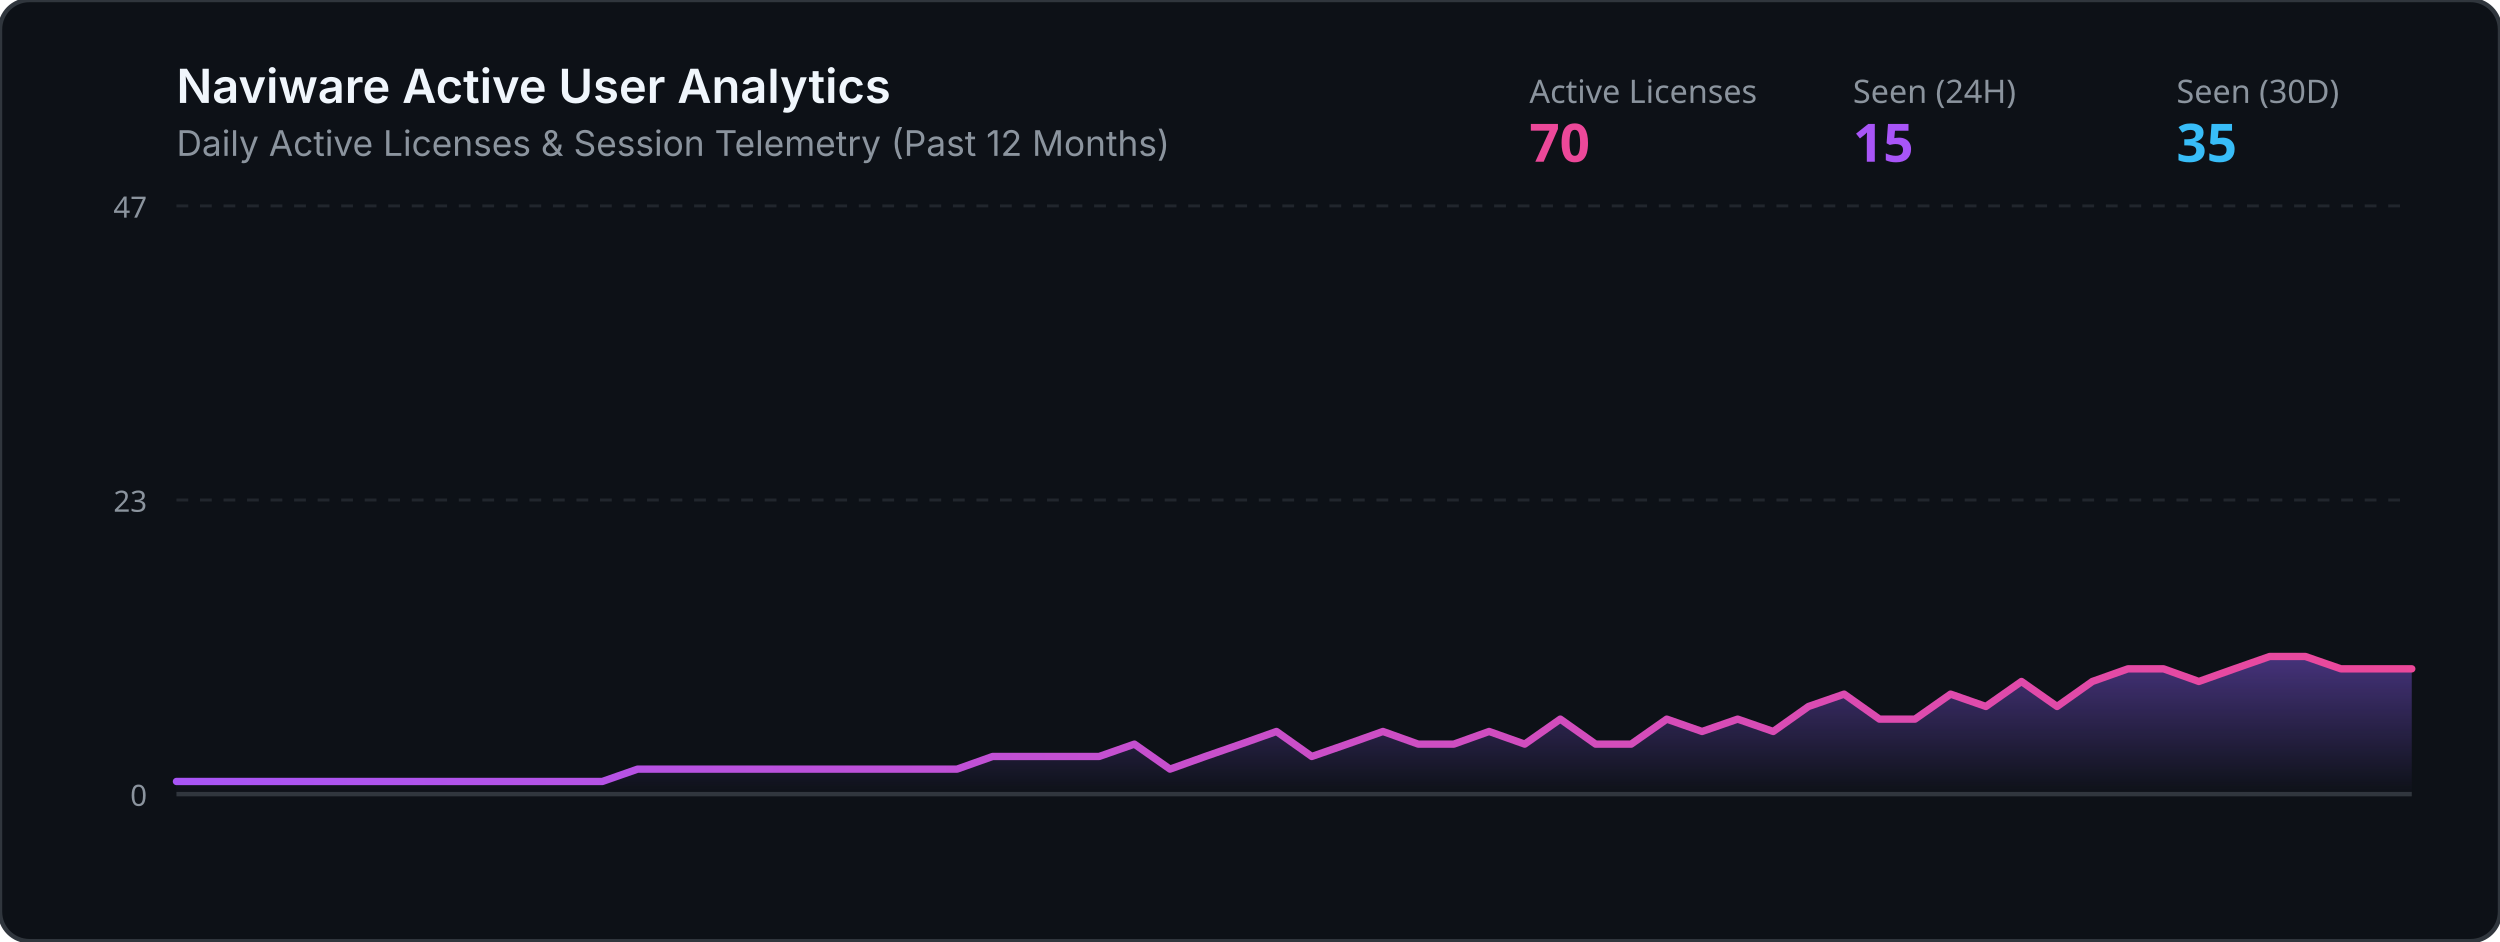
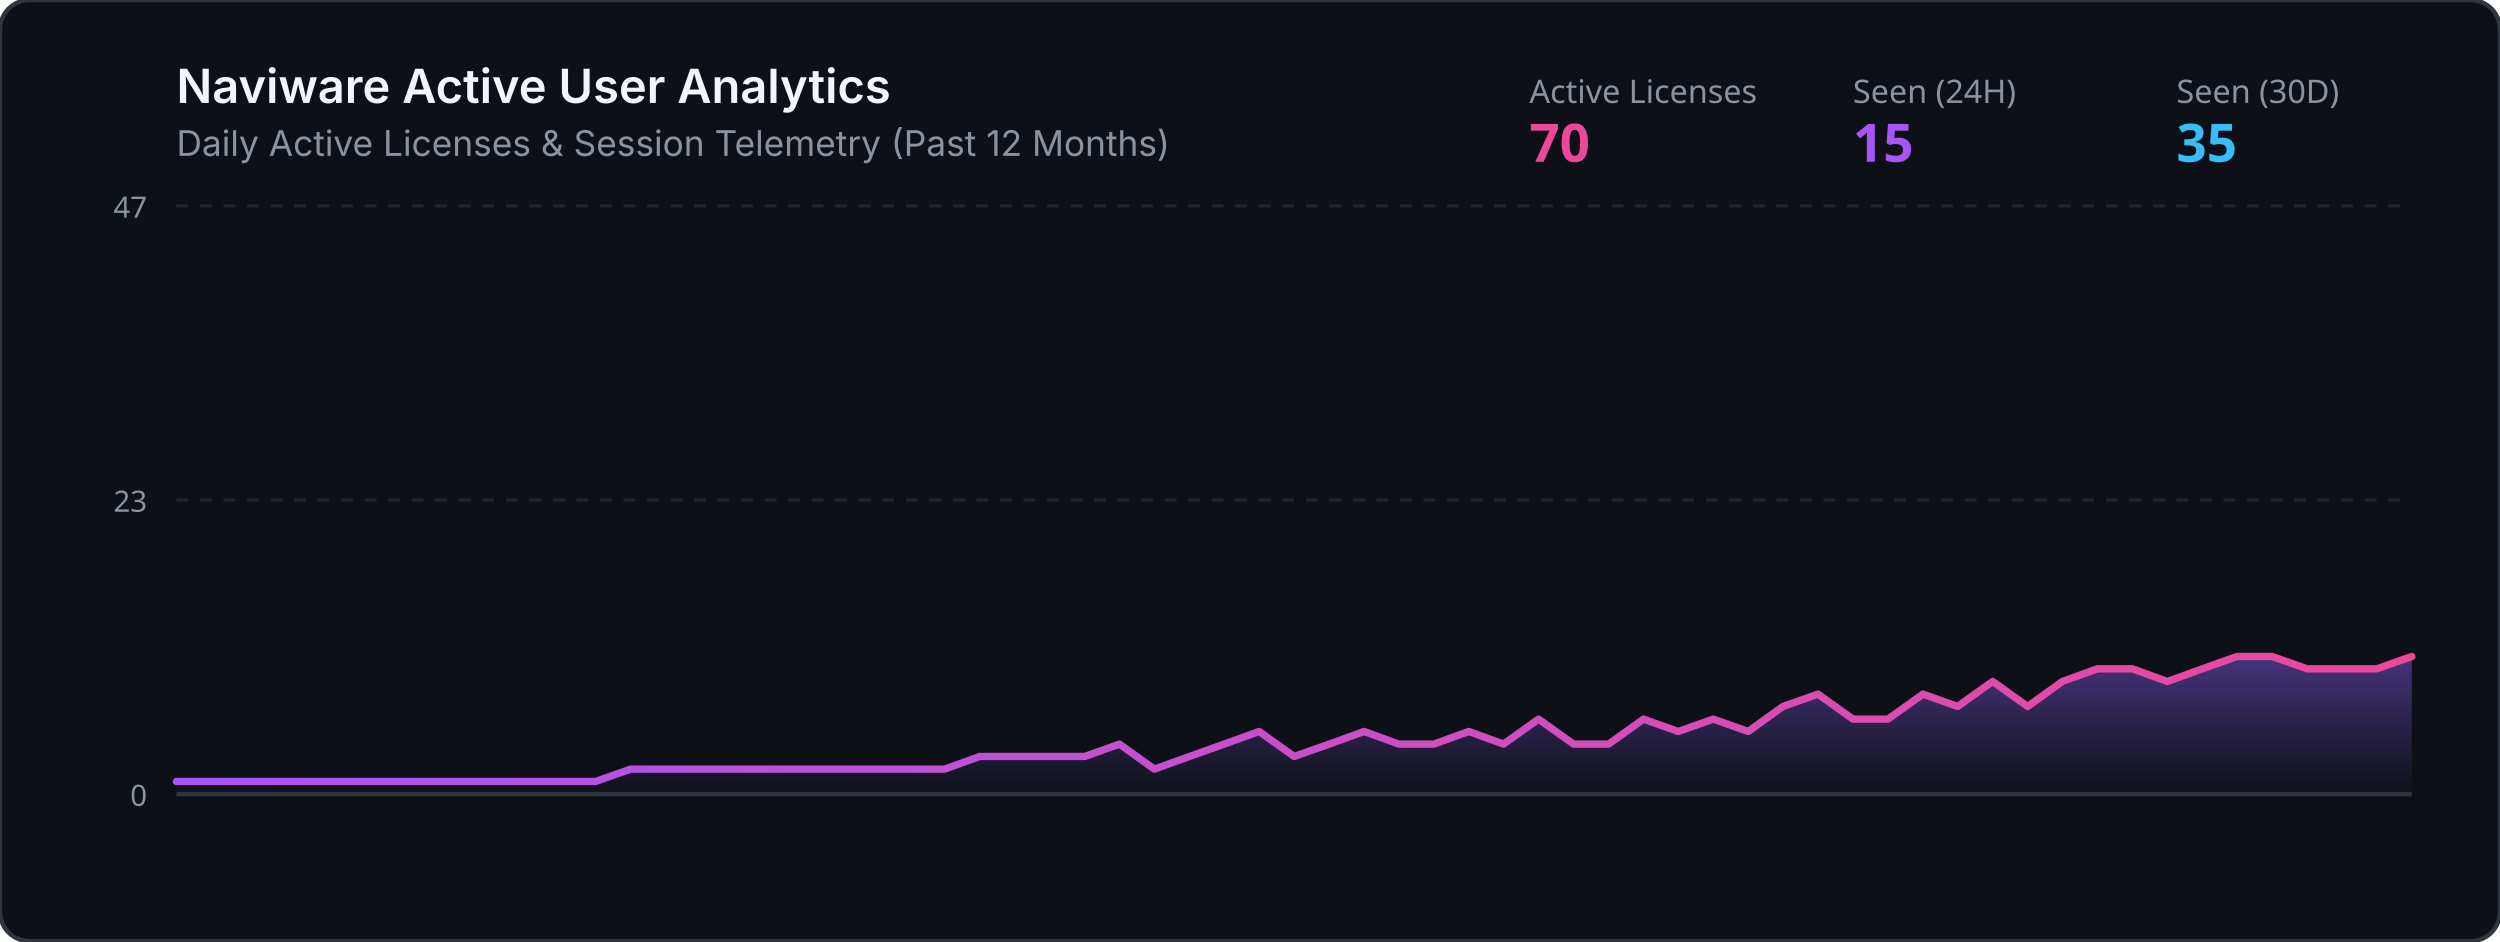
<svg xmlns="http://www.w3.org/2000/svg" viewBox="0 0 850 320" width="100%" height="320">
  <defs>
    <linearGradient id="grad" x1="0%" y1="0%" x2="0%" y2="100%">
      <stop offset="0%" stop-color="#8b5cf6" stop-opacity="0.45" />
      <stop offset="100%" stop-color="#8b5cf6" stop-opacity="0.0" />
    </linearGradient>
    <linearGradient id="lineGrad" x1="0%" y1="0%" x2="100%" y2="0%">
      <stop offset="0%" stop-color="#a855f7" />
      <stop offset="100%" stop-color="#ec4899" />
    </linearGradient>
  </defs>
  <rect width="850" height="320" rx="10" fill="#0d1117" stroke="#30363d" stroke-width="1.5" />
  <text x="60" y="35" fill="#f0f6fc" font-family="-apple-system,BlinkMacSystemFont,Segoe UI,sans-serif" font-size="16" font-weight="600">Naviware Active User Analytics</text>
  <text x="60" y="53" fill="#8b949e" font-family="-apple-system,BlinkMacSystemFont,Segoe UI,sans-serif" font-size="12">Daily Active Licenses &amp; Session Telemetry (Past 12 Months)</text>
  <text x="520" y="35" fill="#8b949e" font-family="sans-serif" font-size="11">Active Licenses</text>
  <text x="520" y="55" fill="#ec4899" font-family="sans-serif" font-size="18" font-weight="bold">70</text>
  <text x="630" y="35" fill="#8b949e" font-family="sans-serif" font-size="11">Seen (24H)</text>
  <text x="630" y="55" fill="#a855f7" font-family="sans-serif" font-size="18" font-weight="bold">15</text>
  <text x="740" y="35" fill="#8b949e" font-family="sans-serif" font-size="11">Seen (30D)</text>
  <text x="740" y="55" fill="#38bdf8" font-family="sans-serif" font-size="18" font-weight="bold">35</text>
  <line x1="60" y1="70" x2="820" y2="70" stroke="#21262d" stroke-width="1" stroke-dasharray="4" />
  <line x1="60" y1="170.0" x2="820" y2="170.0" stroke="#21262d" stroke-width="1" stroke-dasharray="4" />
  <line x1="60" y1="270" x2="820" y2="270" stroke="#30363d" stroke-width="1.5" />
  <text x="50" y="74" fill="#8b949e" font-family="sans-serif" font-size="10" text-anchor="end">47</text>
  <text x="50" y="174.0" fill="#8b949e" font-family="sans-serif" font-size="10" text-anchor="end">23</text>
  <text x="50" y="274" fill="#8b949e" font-family="sans-serif" font-size="10" text-anchor="end">0</text>
-   <polygon points="60,270 60.0,265.7 72.1,265.7 84.1,265.7 96.2,265.7 108.3,265.7 120.3,265.7 132.4,265.7 144.4,265.7 156.5,265.7 168.6,265.7 180.6,265.7 192.7,265.7 204.8,265.7 216.8,261.5 228.9,261.5 241.0,261.5 253.0,261.5 265.1,261.5 277.1,261.5 289.2,261.5 301.3,261.5 313.3,261.5 325.4,261.5 337.5,257.2 349.5,257.2 361.6,257.2 373.7,257.2 385.7,253.0 397.8,261.5 409.8,257.2 421.9,253.0 434.0,248.7 446.0,257.2 458.1,253.0 470.2,248.7 482.2,253.0 494.3,253.0 506.3,248.7 518.4,253.0 530.5,244.5 542.5,253.0 554.6,253.0 566.7,244.5 578.7,248.7 590.8,244.5 602.9,248.7 614.9,240.2 627.0,236.0 639.0,244.5 651.1,244.5 663.2,236.0 675.2,240.2 687.3,231.7 699.4,240.2 711.4,231.7 723.5,227.4 735.6,227.4 747.6,231.7 759.7,227.4 771.7,223.2 783.8,223.2 795.9,227.4 807.9,227.4 820.0,227.4 820,270" fill="url(#grad)" />
-   <polyline points="60.0,265.7 72.1,265.7 84.1,265.7 96.2,265.7 108.3,265.7 120.3,265.7 132.4,265.7 144.4,265.7 156.5,265.7 168.6,265.7 180.6,265.7 192.7,265.7 204.8,265.7 216.8,261.5 228.9,261.5 241.0,261.5 253.0,261.5 265.1,261.5 277.1,261.5 289.2,261.5 301.3,261.5 313.3,261.5 325.4,261.5 337.5,257.2 349.5,257.2 361.6,257.2 373.7,257.2 385.7,253.0 397.8,261.5 409.8,257.2 421.9,253.0 434.0,248.7 446.0,257.2 458.1,253.0 470.2,248.7 482.2,253.0 494.3,253.0 506.3,248.7 518.4,253.0 530.5,244.5 542.5,253.0 554.6,253.0 566.7,244.5 578.7,248.7 590.8,244.5 602.9,248.7 614.9,240.2 627.0,236.0 639.0,244.5 651.1,244.5 663.2,236.0 675.2,240.2 687.3,231.7 699.4,240.2 711.4,231.7 723.5,227.4 735.6,227.4 747.6,231.7 759.7,227.4 771.7,223.2 783.8,223.2 795.9,227.4 807.9,227.4 820.0,227.4" fill="none" stroke="url(#lineGrad)" stroke-width="2.5" stroke-linecap="round" stroke-linejoin="round" />
+   <polygon points="60,270 60.0,265.7 71.9,265.7 83.8,265.7 95.6,265.7 107.5,265.7 119.4,265.7 131.2,265.7 143.1,265.7 155.0,265.7 166.9,265.7 178.8,265.7 190.6,265.7 202.5,265.7 214.4,261.5 226.2,261.5 238.1,261.5 250.0,261.5 261.9,261.5 273.8,261.5 285.6,261.5 297.5,261.5 309.4,261.5 321.2,261.5 333.1,257.2 345.0,257.2 356.9,257.2 368.8,257.2 380.6,253.0 392.5,261.5 404.4,257.2 416.2,253.0 428.1,248.7 440.0,257.2 451.9,253.0 463.8,248.7 475.6,253.0 487.5,253.0 499.4,248.7 511.2,253.0 523.1,244.5 535.0,253.0 546.9,253.0 558.8,244.5 570.6,248.7 582.5,244.5 594.4,248.7 606.2,240.2 618.1,236.0 630.0,244.5 641.9,244.5 653.8,236.0 665.6,240.2 677.5,231.7 689.4,240.2 701.2,231.7 713.1,227.4 725.0,227.4 736.9,231.7 748.8,227.4 760.6,223.2 772.5,223.2 784.4,227.4 796.2,227.4 808.1,227.4 820.0,223.2 820,270" fill="url(#grad)" />
+   <polyline points="60.0,265.7 71.9,265.7 83.8,265.7 95.6,265.7 107.5,265.7 119.4,265.7 131.2,265.7 143.1,265.7 155.0,265.7 166.9,265.7 178.8,265.7 190.6,265.7 202.5,265.7 214.4,261.5 226.2,261.5 238.1,261.5 250.0,261.5 261.9,261.5 273.8,261.5 285.6,261.5 297.5,261.5 309.4,261.5 321.2,261.5 333.1,257.2 345.0,257.2 356.9,257.2 368.8,257.2 380.6,253.0 392.5,261.5 404.4,257.2 416.2,253.0 428.1,248.7 440.0,257.2 451.9,253.0 463.8,248.7 475.6,253.0 487.5,253.0 499.4,248.7 511.2,253.0 523.1,244.5 535.0,253.0 546.9,253.0 558.8,244.5 570.6,248.7 582.5,244.5 594.4,248.7 606.2,240.2 618.1,236.0 630.0,244.5 641.9,244.5 653.8,236.0 665.6,240.2 677.5,231.7 689.4,240.2 701.2,231.7 713.1,227.4 725.0,227.4 736.9,231.7 748.8,227.4 760.6,223.2 772.5,223.2 784.4,227.4 796.2,227.4 808.1,227.4 820.0,223.2" fill="none" stroke="url(#lineGrad)" stroke-width="2.5" stroke-linecap="round" stroke-linejoin="round" />
</svg>
